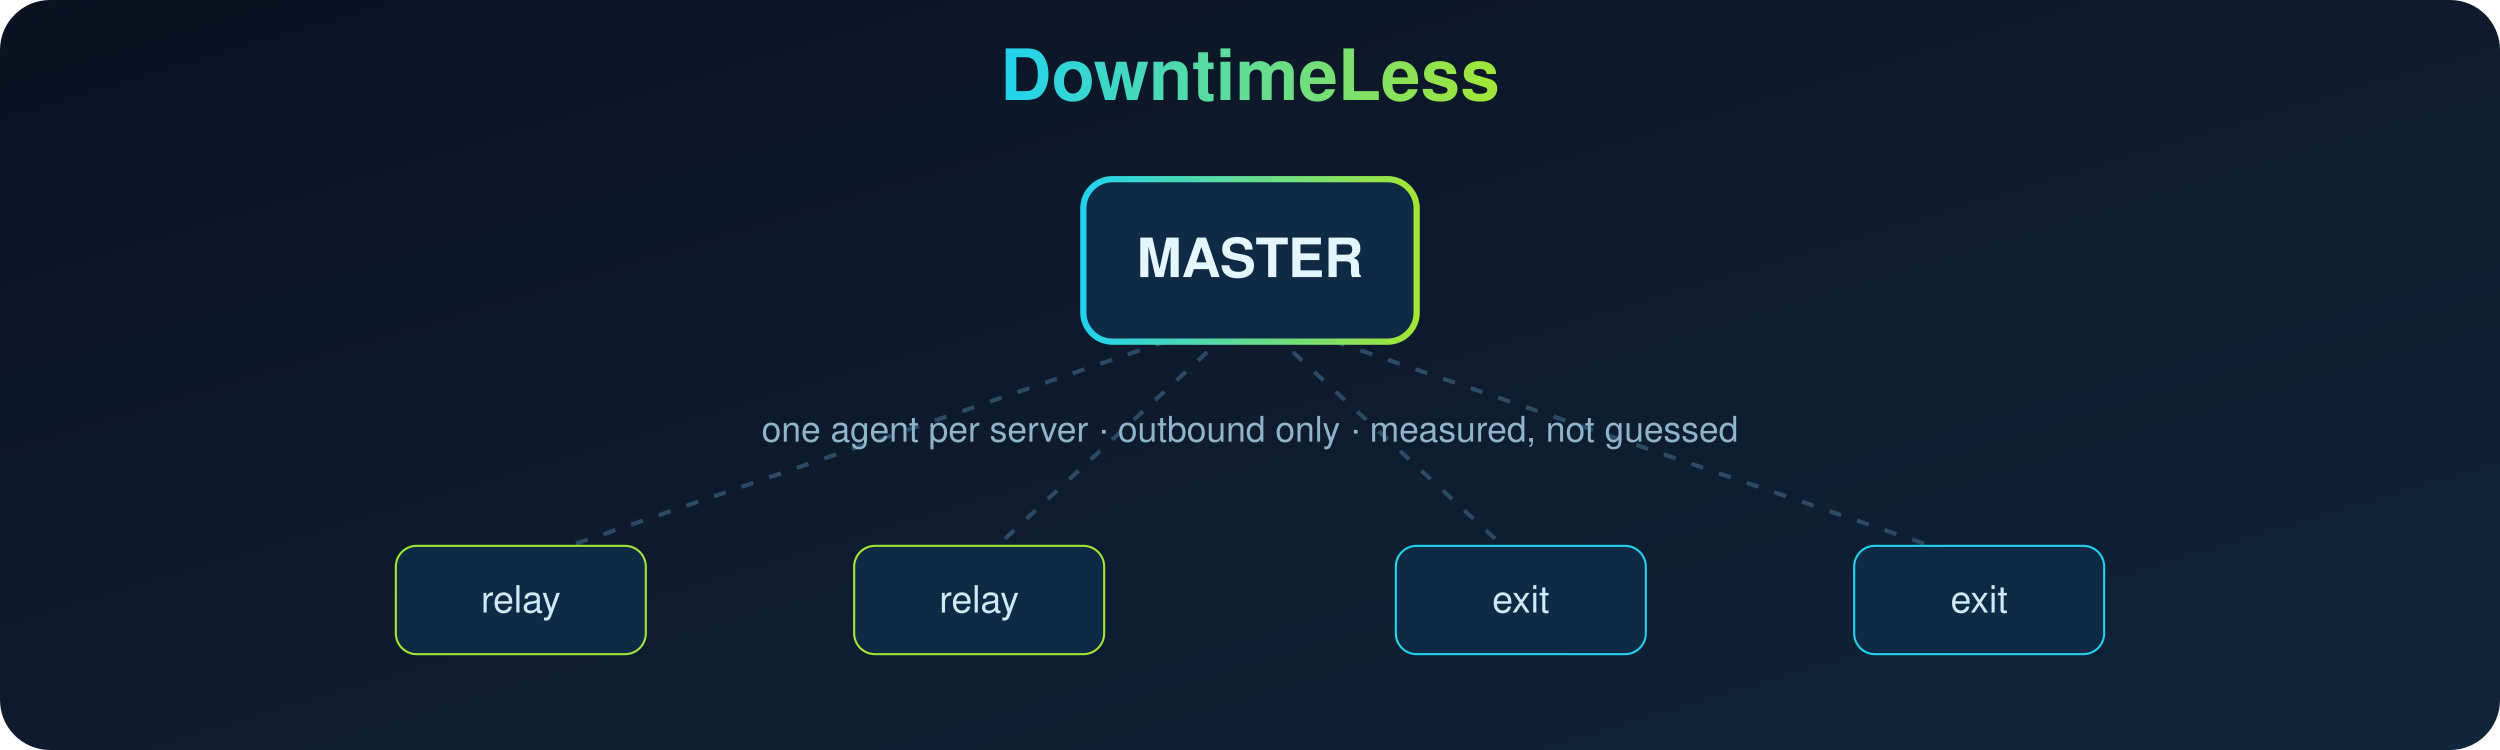
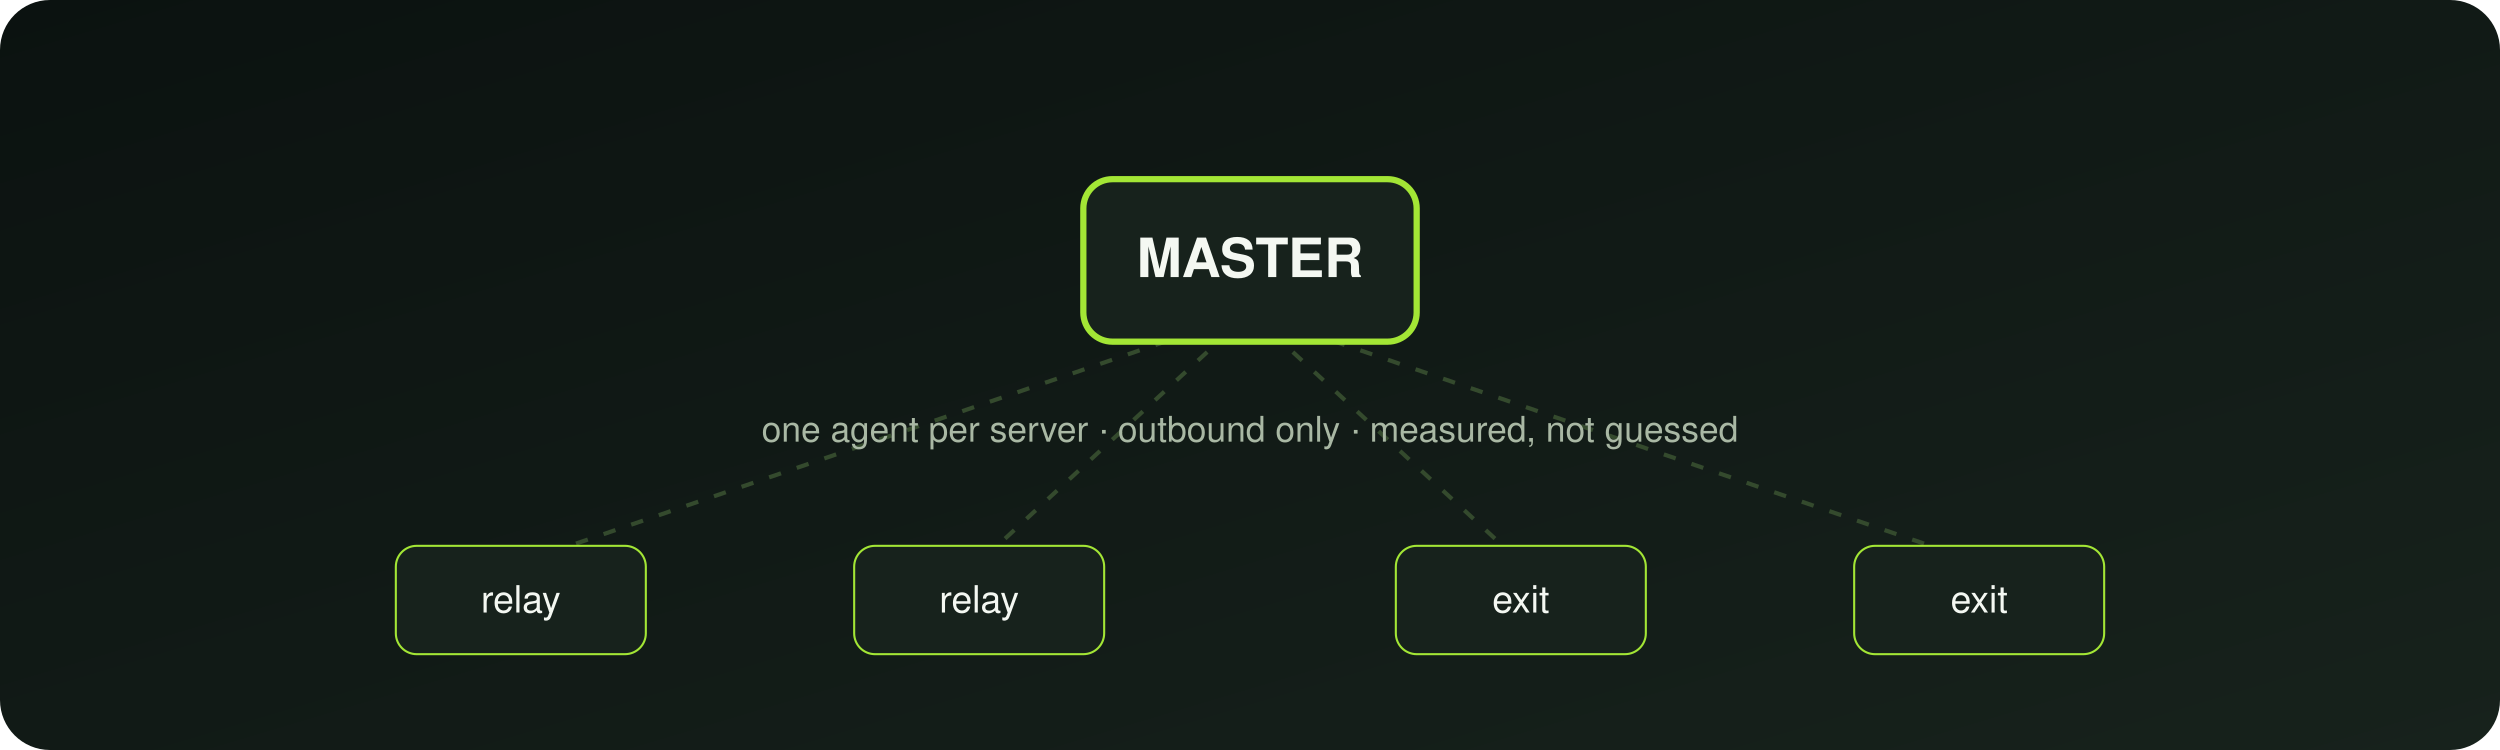
<svg xmlns="http://www.w3.org/2000/svg" viewBox="0 0 1200 360" role="img" aria-label="DowntimeLess: master server watching a fleet of VPN servers">
  <defs>
    <linearGradient id="bg" x1="0" y1="0" x2="1" y2="1">
-       <stop offset="0" stop-color="#0b1220" />
-       <stop offset="1" stop-color="#10243a" />
+       <stop offset="0" stop-color="#0B1210" />
+       <stop offset="1" stop-color="#17221C" />
    </linearGradient>
    <linearGradient id="ribbon" x1="0" y1="0" x2="1" y2="0">
-       <stop offset="0" stop-color="#22d3ee" />
-       <stop offset="1" stop-color="#a3e635" />
+       <stop offset="0" stop-color="#A3E635" />
+       <stop offset="1" stop-color="#A3E635" />
    </linearGradient>
  </defs>
  <rect width="1200" height="360" rx="24" fill="url(#bg)" />
-   <g stroke="#2a4a66" stroke-width="2" fill="none" stroke-dasharray="6 8">
+   <g stroke="#344A2D" stroke-width="2" fill="none" stroke-dasharray="6 8">
    <path d="M600 150 L250 270" />
    <path d="M600 150 L470 270" />
    <path d="M600 150 L730 270" />
    <path d="M600 150 L950 270" />
  </g>
-   <rect x="520" y="86" width="160" height="78" rx="14" fill="#0f2a44" stroke="url(#ribbon)" stroke-width="3" />
-   <text x="600" y="133" text-anchor="middle" font-family="Helvetica,Arial,sans-serif" font-size="26" font-weight="700" fill="#e6f6ff">MASTER</text>
-   <g font-family="Helvetica,Arial,sans-serif" font-size="18" fill="#cfe9f7" text-anchor="middle">
-     <rect x="190" y="262" width="120" height="52" rx="10" fill="#0f2a44" stroke="#a3e635" />
+   <rect x="520" y="86" width="160" height="78" rx="14" fill="#17221C" stroke="url(#ribbon)" stroke-width="3" />
+   <text x="600" y="133" text-anchor="middle" font-family="Helvetica,Arial,sans-serif" font-size="26" font-weight="700" fill="#F4F8F2">MASTER</text>
+   <g font-family="Helvetica,Arial,sans-serif" font-size="18" fill="#F4F8F2" text-anchor="middle">
+     <rect x="190" y="262" width="120" height="52" rx="10" fill="#17221C" stroke="#A3E635" />
    <text x="250" y="294">relay</text>
-     <rect x="410" y="262" width="120" height="52" rx="10" fill="#0f2a44" stroke="#a3e635" />
+     <rect x="410" y="262" width="120" height="52" rx="10" fill="#17221C" stroke="#A3E635" />
    <text x="470" y="294">relay</text>
-     <rect x="670" y="262" width="120" height="52" rx="10" fill="#0f2a44" stroke="#22d3ee" />
+     <rect x="670" y="262" width="120" height="52" rx="10" fill="#17221C" stroke="#A3E635" />
    <text x="730" y="294">exit</text>
-     <rect x="890" y="262" width="120" height="52" rx="10" fill="#0f2a44" stroke="#22d3ee" />
+     <rect x="890" y="262" width="120" height="52" rx="10" fill="#17221C" stroke="#A3E635" />
    <text x="950" y="294">exit</text>
  </g>
-   <text x="600" y="48" text-anchor="middle" font-family="Helvetica,Arial,sans-serif" font-size="34" font-weight="800" fill="url(#ribbon)">DowntimeLess</text>
-   <text x="600" y="212" text-anchor="middle" font-family="Helvetica,Arial,sans-serif" font-size="17" fill="#8fb4cc">one agent per server · outbound only · measured, not guessed</text>
+   <text x="600" y="212" text-anchor="middle" font-family="Helvetica,Arial,sans-serif" font-size="17" fill="#A9B8A4">one agent per server · outbound only · measured, not guessed</text>
</svg>
